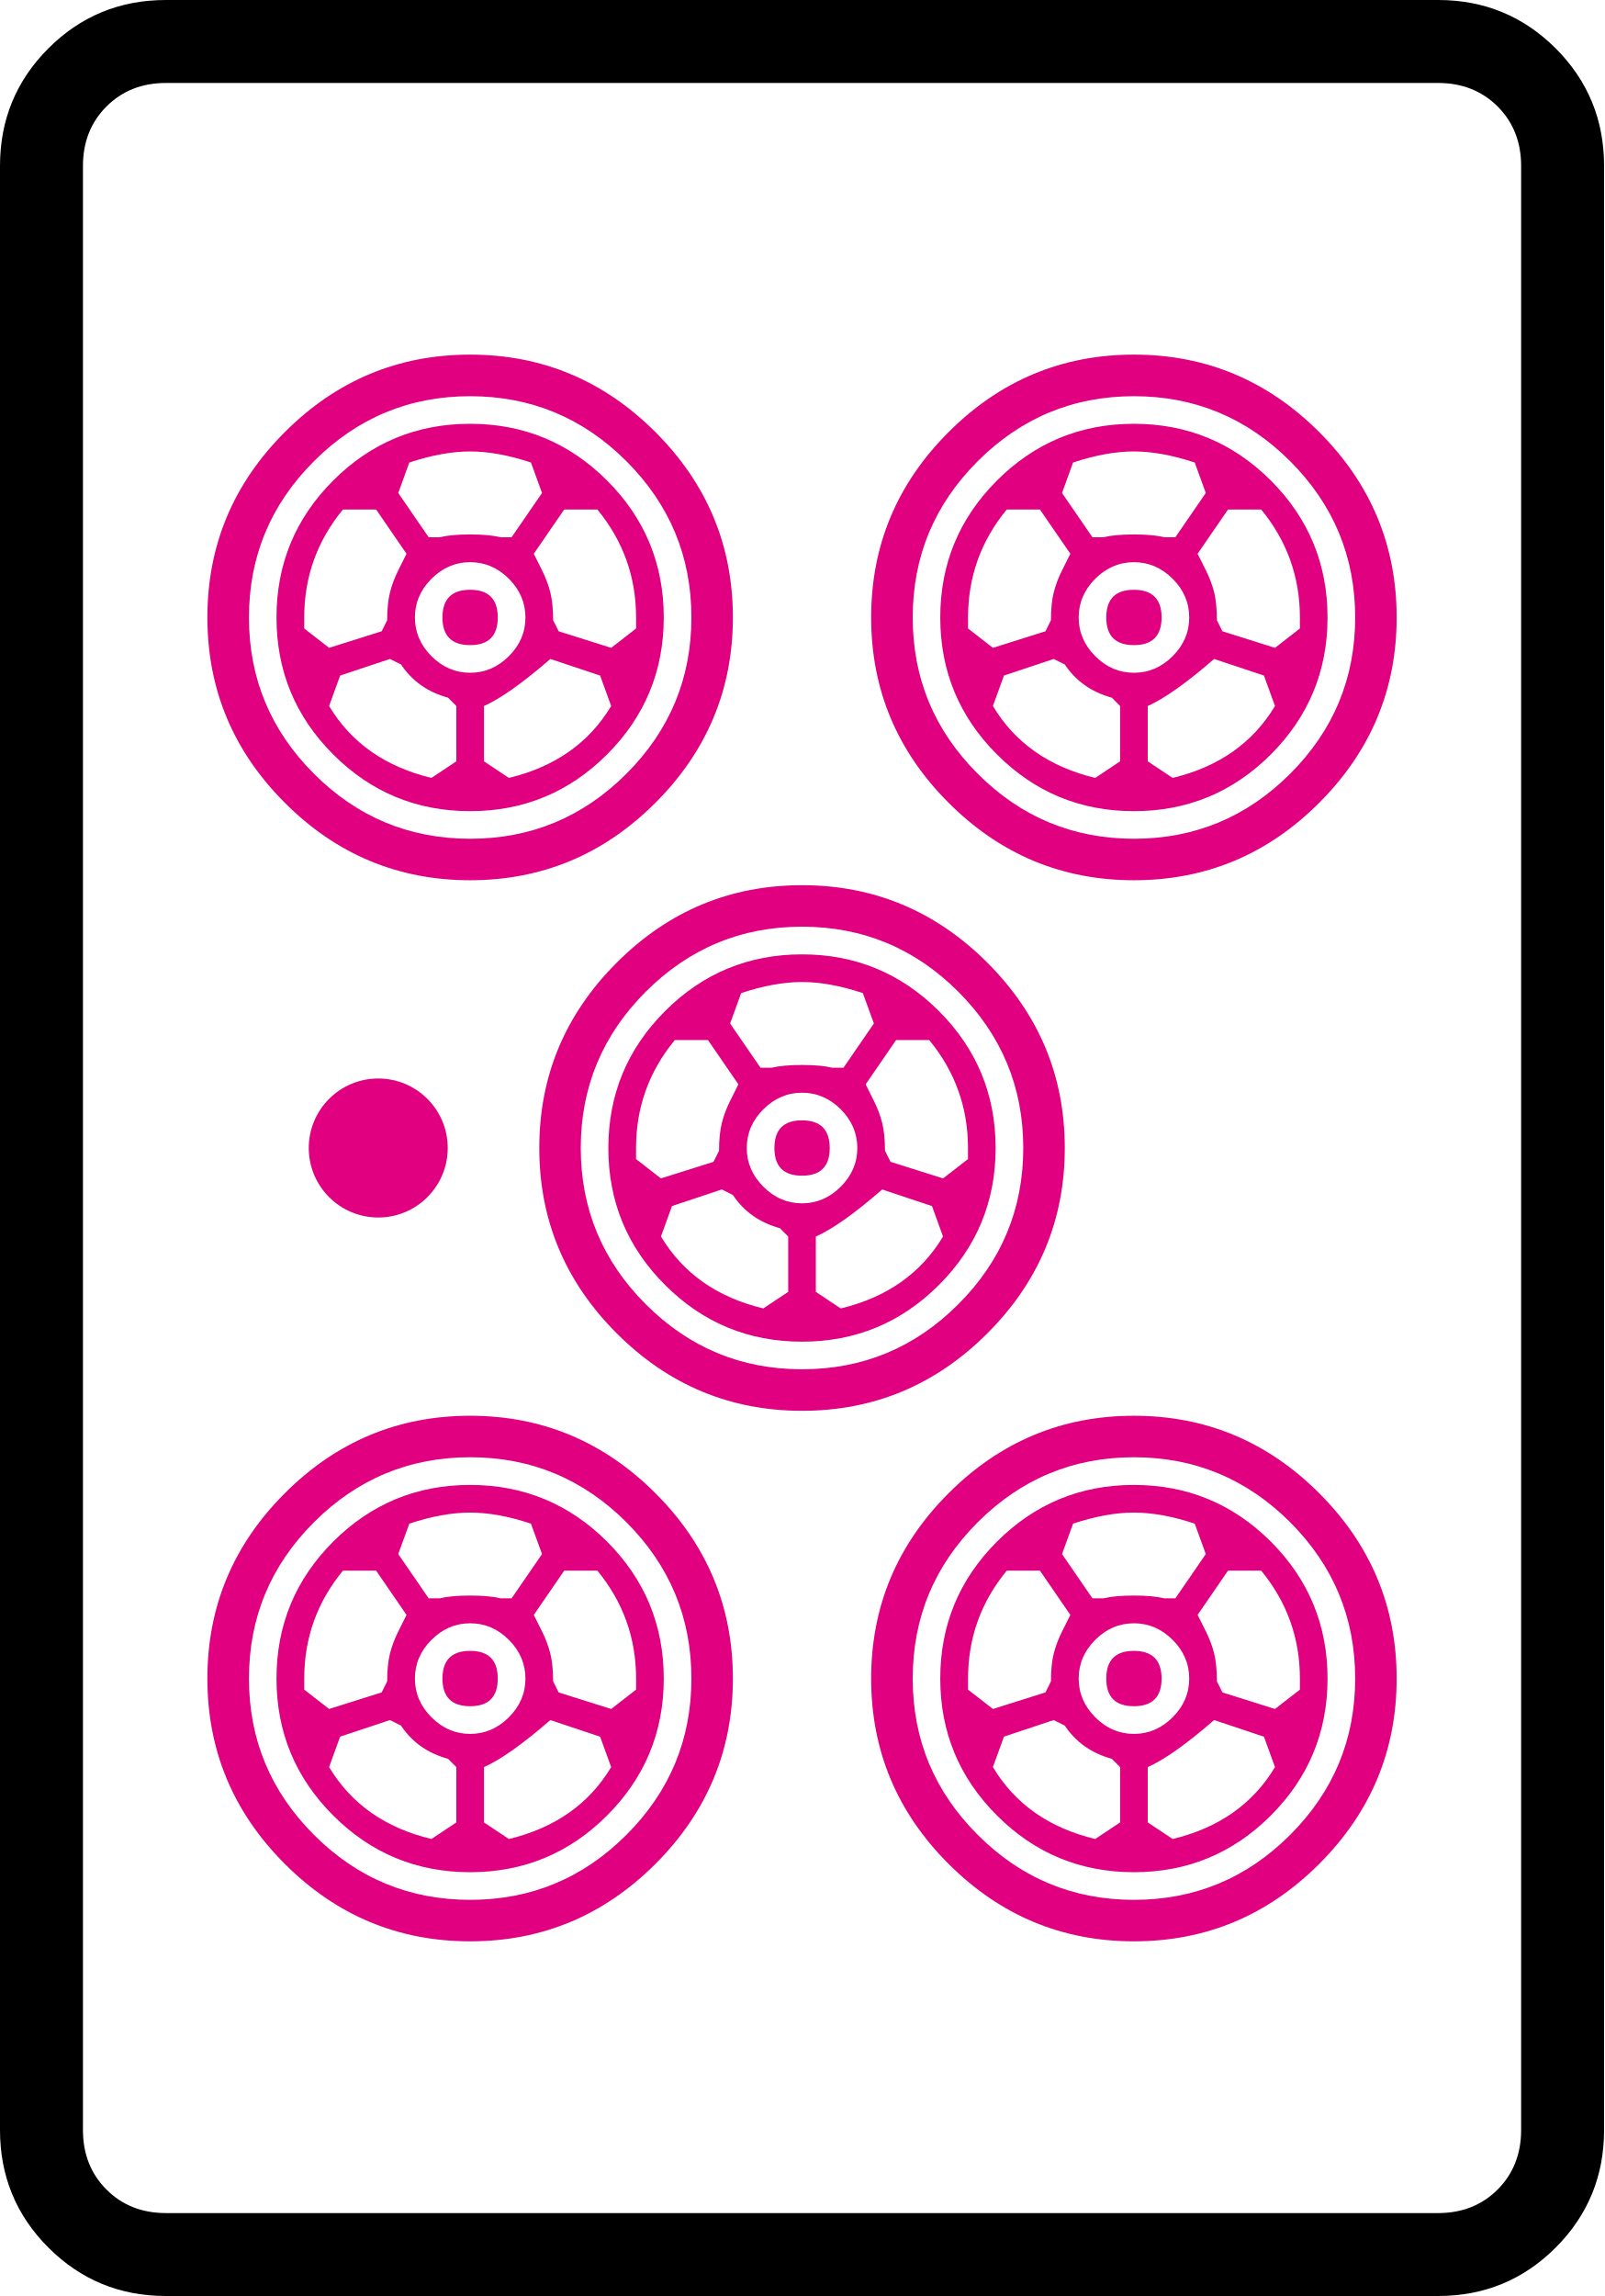
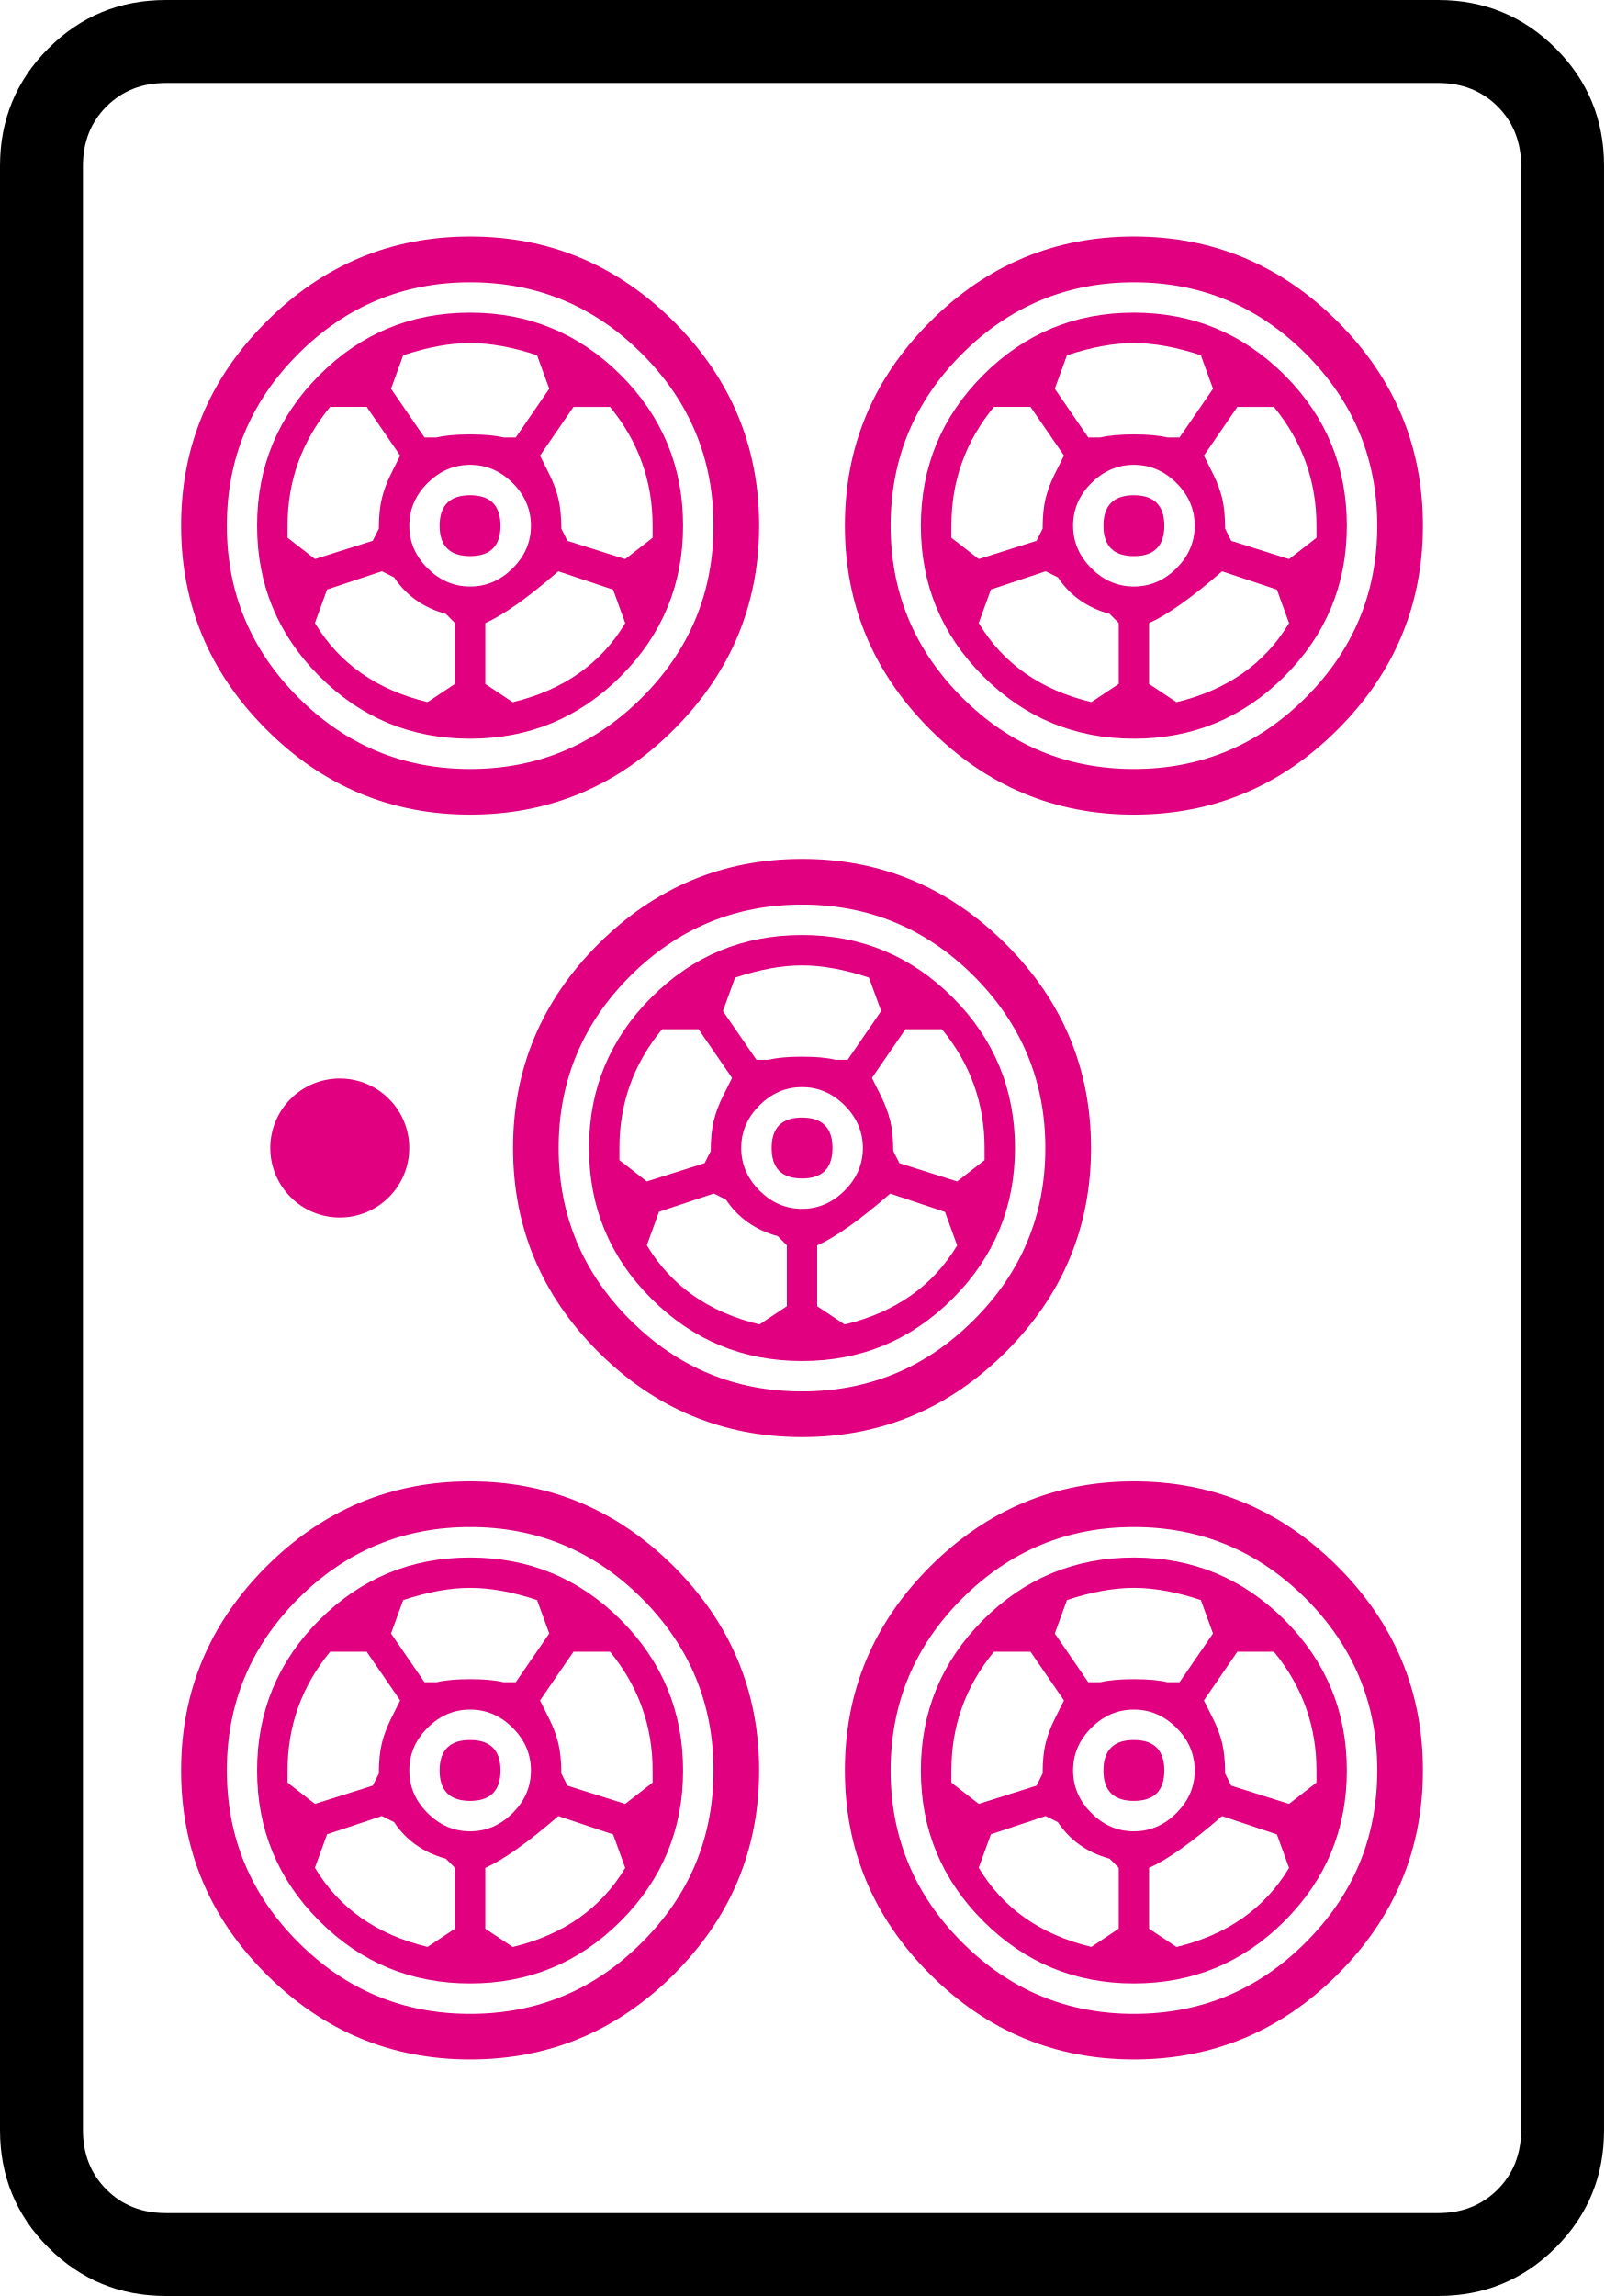
<svg xmlns="http://www.w3.org/2000/svg" version="1.1" id="图层_1" x="0px" y="0px" width="139.764" height="200" viewBox="0 0 139.764 200" enable-background="new 0 0 714 341" xml:space="preserve">
  <defs id="defs619" />
  <g transform="matrix(4.033234,0,0,4.033234,-683.6291,-611.5028)" id="g1683">
-     <path style="fill:#e00080;fill-opacity:1;font-variation-settings:normal;opacity:1;vector-effect:none;stroke-width:1;stroke-linecap:butt;stroke-linejoin:miter;stroke-miterlimit:4;stroke-dasharray:none;stroke-dashoffset:0;stroke-opacity:1;-inkscape-stroke:none;stop-color:#000000;stop-opacity:1" id="path148" d="m 183.658,160.948 c 1.115,1.115 1.673,2.449 1.673,4.003 0,1.553 -0.558,2.888 -1.673,4.003 -1.116,1.116 -2.45,1.673 -4.003,1.673 -1.554,0 -2.889,-0.557 -4.003,-1.673 -1.116,-1.115 -1.673,-2.45 -1.673,-4.003 0,-1.554 0.557,-2.888 1.673,-4.003 1.114,-1.115 2.449,-1.673 4.003,-1.673 1.553,0 2.887,0.559 4.003,1.673 z m -0.627,7.379 c 0.936,-0.936 1.404,-2.061 1.404,-3.375 0,-1.315 -0.468,-2.439 -1.404,-3.375 -0.936,-0.936 -2.061,-1.404 -3.375,-1.404 -1.314,0 -2.44,0.469 -3.375,1.404 -0.937,0.936 -1.404,2.061 -1.404,3.375 0,1.314 0.468,2.44 1.404,3.375 0.935,0.937 2.061,1.404 3.375,1.404 1.314,0 2.439,-0.468 3.375,-1.404 z m -0.418,-6.333 c 0.816,0.816 1.225,1.803 1.225,2.958 0,1.155 -0.409,2.142 -1.225,2.958 -0.817,0.816 -1.803,1.225 -2.958,1.225 -1.156,0 -2.142,-0.408 -2.958,-1.225 -0.817,-0.816 -1.225,-1.802 -1.225,-2.958 0,-1.155 0.408,-2.141 1.225,-2.958 0.816,-0.816 1.802,-1.225 2.958,-1.225 1.155,0 2.141,0.409 2.958,1.225 z m -4.75,3.017 c 0,-0.239 0.02,-0.438 0.06,-0.598 0.039,-0.158 0.099,-0.318 0.179,-0.478 0.08,-0.159 0.14,-0.278 0.179,-0.359 l -0.657,-0.956 h -0.717 c -0.558,0.678 -0.836,1.455 -0.836,2.331 v 0.239 l 0.538,0.418 1.135,-0.358 z m 0.956,3.406 0.538,-0.358 v -1.195 l -0.179,-0.18 c -0.439,-0.12 -0.777,-0.358 -1.016,-0.717 l -0.239,-0.119 -1.076,0.358 -0.239,0.658 c 0.478,0.796 1.215,1.313 2.211,1.553 z m -0.478,-6.812 -0.239,0.658 0.657,0.956 h 0.239 c 0.159,-0.039 0.378,-0.06 0.657,-0.06 0.278,0 0.498,0.021 0.657,0.06 h 0.239 l 0.657,-0.956 -0.239,-0.658 c -0.478,-0.158 -0.917,-0.239 -1.314,-0.239 -0.398,0 -0.836,0.081 -1.314,0.239 z m 2.151,4.183 c 0.239,-0.239 0.358,-0.517 0.358,-0.836 0,-0.318 -0.12,-0.598 -0.358,-0.836 -0.239,-0.239 -0.518,-0.358 -0.836,-0.358 -0.319,0 -0.598,0.12 -0.836,0.358 -0.239,0.239 -0.358,0.518 -0.358,0.836 0,0.319 0.119,0.597 0.358,0.836 0.239,0.239 0.517,0.358 0.836,0.358 0.318,0 0.596,-0.119 0.836,-0.358 z m -0.837,-1.434 c 0.398,0 0.597,0.2 0.597,0.598 0,0.398 -0.199,0.597 -0.597,0.597 -0.398,0 -0.598,-0.199 -0.598,-0.597 0.001,-0.399 0.2,-0.598 0.598,-0.598 z m 1.733,1.494 c -0.597,0.518 -1.075,0.856 -1.434,1.016 v 1.195 l 0.538,0.358 c 0.995,-0.239 1.732,-0.756 2.21,-1.553 l -0.239,-0.658 z m 0.06,-0.837 0.119,0.239 1.135,0.358 0.538,-0.418 v -0.239 c 0,-0.875 -0.279,-1.652 -0.836,-2.331 h -0.717 l -0.657,0.956 c 0.04,0.081 0.099,0.2 0.179,0.359 0.08,0.159 0.139,0.319 0.179,0.478 0.039,0.16 0.06,0.359 0.06,0.598 z m 16.549,-4.063 c 1.115,1.115 1.673,2.449 1.673,4.003 0,1.553 -0.558,2.888 -1.673,4.003 -1.115,1.116 -2.449,1.673 -4.003,1.673 -1.553,0 -2.888,-0.557 -4.003,-1.673 -1.116,-1.115 -1.673,-2.45 -1.673,-4.003 0,-1.554 0.557,-2.888 1.673,-4.003 1.115,-1.115 2.45,-1.673 4.003,-1.673 1.554,0 2.888,0.559 4.003,1.673 z m -0.627,7.379 c 0.936,-0.936 1.404,-2.061 1.404,-3.375 0,-1.315 -0.469,-2.439 -1.404,-3.375 -0.936,-0.936 -2.061,-1.404 -3.375,-1.404 -1.314,0 -2.44,0.469 -3.375,1.404 -0.937,0.936 -1.404,2.061 -1.404,3.375 0,1.314 0.467,2.44 1.404,3.375 0.936,0.937 2.061,1.404 3.375,1.404 1.314,0 2.439,-0.468 3.375,-1.404 z m -0.418,-6.333 c 0.816,0.816 1.225,1.803 1.225,2.958 0,1.155 -0.409,2.142 -1.225,2.958 -0.817,0.816 -1.803,1.225 -2.958,1.225 -1.156,0 -2.142,-0.408 -2.958,-1.225 -0.817,-0.816 -1.225,-1.802 -1.225,-2.958 0,-1.155 0.408,-2.141 1.225,-2.958 0.816,-0.816 1.802,-1.225 2.958,-1.225 1.155,0 2.141,0.409 2.958,1.225 z m -4.75,3.017 c 0,-0.239 0.02,-0.438 0.06,-0.598 0.04,-0.158 0.099,-0.318 0.18,-0.478 0.079,-0.159 0.139,-0.278 0.179,-0.359 l -0.657,-0.956 h -0.717 c -0.558,0.678 -0.836,1.455 -0.836,2.331 v 0.239 l 0.538,0.418 1.135,-0.358 z m 0.956,3.406 0.538,-0.358 v -1.195 l -0.179,-0.18 c -0.438,-0.12 -0.777,-0.358 -1.016,-0.717 l -0.239,-0.119 -1.075,0.358 -0.239,0.658 c 0.477,0.796 1.214,1.313 2.21,1.553 z m -0.478,-6.812 -0.239,0.658 0.657,0.956 h 0.239 c 0.159,-0.039 0.378,-0.06 0.657,-0.06 0.278,0 0.498,0.021 0.657,0.06 h 0.239 l 0.657,-0.956 -0.239,-0.658 c -0.478,-0.158 -0.917,-0.239 -1.314,-0.239 -0.398,0 -0.836,0.081 -1.314,0.239 z m 2.151,4.183 c 0.239,-0.239 0.358,-0.517 0.358,-0.836 0,-0.318 -0.119,-0.598 -0.358,-0.836 -0.239,-0.239 -0.518,-0.358 -0.836,-0.358 -0.319,0 -0.597,0.12 -0.836,0.358 -0.239,0.239 -0.358,0.518 -0.358,0.836 0,0.319 0.12,0.597 0.358,0.836 0.239,0.239 0.517,0.358 0.836,0.358 0.318,0 0.597,-0.119 0.836,-0.358 z m -0.837,-1.434 c 0.397,0 0.598,0.2 0.598,0.598 0,0.398 -0.2,0.597 -0.598,0.597 -0.398,0 -0.597,-0.199 -0.597,-0.597 0,-0.399 0.199,-0.598 0.597,-0.598 z m 1.733,1.494 c -0.597,0.518 -1.075,0.856 -1.434,1.016 v 1.195 l 0.538,0.358 c 0.995,-0.239 1.733,-0.756 2.211,-1.553 l -0.239,-0.658 z m 0.06,-0.837 0.119,0.239 1.136,0.358 0.538,-0.418 v -0.239 c 0,-0.875 -0.279,-1.652 -0.836,-2.331 h -0.717 l -0.657,0.956 c 0.04,0.081 0.099,0.2 0.18,0.359 0.079,0.159 0.139,0.319 0.179,0.478 0.037,0.16 0.058,0.359 0.058,0.598 z" />
    <path id="path142" d="m 204.151,155.2 v 42.419 c 0,0.995 -0.349,1.842 -1.045,2.539 -0.697,0.697 -1.544,1.046 -2.54,1.046 h -27.483 c -0.996,0 -1.842,-0.349 -2.539,-1.046 -0.697,-0.697 -1.045,-1.544 -1.045,-2.539 V 155.2 c 0,-0.995 0.348,-1.842 1.045,-2.539 0.697,-0.697 1.543,-1.045 2.539,-1.045 h 27.483 c 0.996,0 1.842,0.349 2.54,1.045 0.696,0.697 1.045,1.544 1.045,2.539 z m -3.585,-1.792 h -27.483 c -0.518,0 -0.946,0.17 -1.284,0.508 -0.339,0.339 -0.508,0.768 -0.508,1.285 v 42.419 c 0,0.517 0.169,0.946 0.508,1.285 0.338,0.338 0.766,0.508 1.284,0.508 h 27.483 c 0.518,0 0.946,-0.17 1.285,-0.508 0.338,-0.339 0.508,-0.768 0.508,-1.285 V 155.2 c 0,-0.517 -0.17,-0.946 -0.508,-1.285 -0.339,-0.337 -0.768,-0.507 -1.285,-0.507 z" />
-     <path style="fill:#e00080;fill-opacity:1;font-variation-settings:normal;opacity:1;vector-effect:none;stroke-width:1;stroke-linecap:butt;stroke-linejoin:miter;stroke-miterlimit:4;stroke-dasharray:none;stroke-dashoffset:0;stroke-opacity:1;-inkscape-stroke:none;stop-color:#000000;stop-opacity:1" id="path144" d="m 190.828,172.407 c 1.115,1.115 1.673,2.449 1.673,4.003 0,1.553 -0.558,2.888 -1.673,4.003 -1.116,1.115 -2.45,1.673 -4.003,1.673 -1.553,0 -2.888,-0.558 -4.003,-1.673 -1.116,-1.115 -1.673,-2.45 -1.673,-4.003 0,-1.554 0.557,-2.888 1.673,-4.003 1.115,-1.115 2.45,-1.673 4.003,-1.673 1.553,0 2.887,0.558 4.003,1.673 z m -0.628,7.378 c 0.936,-0.935 1.404,-2.061 1.404,-3.375 0,-1.315 -0.469,-2.439 -1.404,-3.376 -0.936,-0.935 -2.061,-1.404 -3.375,-1.404 -1.314,0 -2.44,0.469 -3.376,1.404 -0.936,0.937 -1.404,2.061 -1.404,3.376 0,1.314 0.468,2.44 1.404,3.375 0.936,0.937 2.062,1.404 3.376,1.404 1.314,0 2.439,-0.467 3.375,-1.404 z" />
-     <path style="fill:#e00080;fill-opacity:1;font-variation-settings:normal;opacity:1;vector-effect:none;stroke-width:1;stroke-linecap:butt;stroke-linejoin:miter;stroke-miterlimit:4;stroke-dasharray:none;stroke-dashoffset:0;stroke-opacity:1;-inkscape-stroke:none;stop-color:#000000;stop-opacity:1" id="path146" d="m 189.782,173.453 c 0.816,0.816 1.225,1.803 1.225,2.958 0,1.155 -0.409,2.142 -1.225,2.957 -0.817,0.817 -1.803,1.225 -2.958,1.225 -1.156,0 -2.142,-0.408 -2.958,-1.225 -0.817,-0.815 -1.225,-1.802 -1.225,-2.957 0,-1.155 0.408,-2.141 1.225,-2.958 0.816,-0.816 1.802,-1.225 2.958,-1.225 1.155,0 2.141,0.409 2.958,1.225 z m -4.75,3.017 c 0,-0.239 0.02,-0.438 0.06,-0.598 0.039,-0.158 0.099,-0.318 0.179,-0.478 0.079,-0.159 0.139,-0.278 0.179,-0.359 l -0.657,-0.956 h -0.717 c -0.559,0.678 -0.837,1.455 -0.837,2.331 v 0.239 l 0.538,0.418 1.135,-0.358 z m 0.956,3.405 0.538,-0.358 v -1.195 l -0.179,-0.18 c -0.438,-0.12 -0.776,-0.358 -1.016,-0.717 l -0.239,-0.12 -1.076,0.358 -0.239,0.658 c 0.479,0.798 1.215,1.315 2.211,1.554 z m -0.478,-6.811 -0.239,0.657 0.657,0.956 h 0.239 c 0.159,-0.039 0.378,-0.06 0.657,-0.06 0.278,0 0.498,0.021 0.657,0.06 h 0.239 l 0.657,-0.956 -0.239,-0.657 c -0.478,-0.158 -0.917,-0.239 -1.314,-0.239 -0.398,0 -0.836,0.081 -1.314,0.239 z m 2.151,4.182 c 0.239,-0.239 0.358,-0.517 0.358,-0.836 0,-0.318 -0.12,-0.598 -0.358,-0.836 -0.238,-0.238 -0.518,-0.358 -0.836,-0.358 -0.319,0 -0.597,0.12 -0.836,0.358 -0.239,0.239 -0.358,0.518 -0.358,0.836 0,0.319 0.12,0.597 0.358,0.836 0.239,0.239 0.517,0.359 0.836,0.359 0.318,0 0.597,-0.12 0.836,-0.359 z m -0.836,-1.433 c 0.397,0 0.598,0.2 0.598,0.598 0,0.398 -0.2,0.597 -0.598,0.597 -0.398,0 -0.597,-0.199 -0.597,-0.597 0,-0.399 0.198,-0.598 0.597,-0.598 z m 1.732,1.493 c -0.597,0.518 -1.075,0.857 -1.434,1.016 v 1.195 l 0.538,0.358 c 0.995,-0.239 1.732,-0.756 2.21,-1.553 l -0.239,-0.658 z m 0.06,-0.836 0.12,0.239 1.135,0.358 0.538,-0.418 v -0.239 c 0,-0.876 -0.279,-1.652 -0.837,-2.331 h -0.717 l -0.657,0.956 c 0.039,0.081 0.099,0.2 0.179,0.359 0.08,0.159 0.139,0.319 0.179,0.478 0.04,0.16 0.06,0.359 0.06,0.598 z" />
-     <path style="fill:#e00080;fill-opacity:1;font-variation-settings:normal;opacity:1;vector-effect:none;stroke-width:1;stroke-linecap:butt;stroke-linejoin:miter;stroke-miterlimit:4;stroke-dasharray:none;stroke-dashoffset:0;stroke-opacity:1;-inkscape-stroke:none;stop-color:#000000;stop-opacity:1" id="path1" d="m 183.658,183.866 c 1.115,1.115 1.673,2.449 1.673,4.003 0,1.553 -0.558,2.888 -1.673,4.003 -1.116,1.114 -2.45,1.672 -4.003,1.672 -1.554,0 -2.889,-0.558 -4.003,-1.672 -1.116,-1.115 -1.673,-2.45 -1.673,-4.003 0,-1.554 0.557,-2.888 1.673,-4.003 1.114,-1.115 2.449,-1.673 4.003,-1.673 1.553,0 2.887,0.558 4.003,1.673 z m -0.627,7.378 c 0.936,-0.935 1.404,-2.061 1.404,-3.375 0,-1.315 -0.468,-2.439 -1.404,-3.376 -0.936,-0.935 -2.061,-1.404 -3.375,-1.404 -1.314,0 -2.44,0.469 -3.375,1.404 -0.937,0.937 -1.404,2.061 -1.404,3.376 0,1.314 0.468,2.44 1.404,3.375 0.935,0.937 2.061,1.404 3.375,1.404 1.314,0 2.439,-0.467 3.375,-1.404 z m -0.418,-6.333 c 0.816,0.817 1.225,1.803 1.225,2.958 0,1.155 -0.409,2.141 -1.225,2.957 -0.817,0.817 -1.803,1.225 -2.958,1.225 -1.156,0 -2.142,-0.408 -2.958,-1.225 -0.817,-0.816 -1.225,-1.802 -1.225,-2.957 0,-1.155 0.408,-2.141 1.225,-2.958 0.816,-0.815 1.802,-1.224 2.958,-1.224 1.155,0 2.141,0.409 2.958,1.224 z m -4.75,3.018 c 0,-0.239 0.02,-0.438 0.06,-0.598 0.039,-0.158 0.099,-0.318 0.179,-0.478 0.08,-0.159 0.14,-0.278 0.179,-0.359 l -0.657,-0.956 h -0.717 c -0.558,0.678 -0.836,1.455 -0.836,2.331 v 0.239 l 0.538,0.418 1.135,-0.358 z m 0.956,3.405 0.538,-0.358 v -1.195 l -0.179,-0.179 c -0.439,-0.12 -0.777,-0.358 -1.016,-0.717 l -0.239,-0.12 -1.076,0.358 -0.239,0.657 c 0.478,0.798 1.215,1.315 2.211,1.554 z m -0.478,-6.811 -0.239,0.657 0.657,0.956 h 0.239 c 0.159,-0.039 0.378,-0.06 0.657,-0.06 0.278,0 0.498,0.021 0.657,0.06 h 0.239 l 0.657,-0.956 -0.239,-0.657 c -0.478,-0.159 -0.917,-0.239 -1.314,-0.239 -0.398,0 -0.836,0.08 -1.314,0.239 z m 2.151,4.182 c 0.239,-0.239 0.358,-0.517 0.358,-0.836 0,-0.318 -0.12,-0.598 -0.358,-0.836 -0.239,-0.239 -0.518,-0.358 -0.836,-0.358 -0.319,0 -0.598,0.119 -0.836,0.358 -0.239,0.239 -0.358,0.518 -0.358,0.836 0,0.319 0.119,0.597 0.358,0.836 0.239,0.239 0.517,0.359 0.836,0.359 0.318,0 0.596,-0.12 0.836,-0.359 z m -0.837,-1.434 c 0.398,0 0.597,0.2 0.597,0.598 0,0.398 -0.199,0.597 -0.597,0.597 -0.398,0 -0.598,-0.199 -0.598,-0.597 0,-0.398 0.2,-0.598 0.598,-0.598 z m 1.733,1.494 c -0.597,0.518 -1.075,0.857 -1.434,1.016 v 1.195 l 0.538,0.358 c 0.995,-0.239 1.732,-0.756 2.21,-1.553 l -0.239,-0.657 z m 0.06,-0.836 0.119,0.239 1.135,0.358 0.538,-0.418 v -0.239 c 0,-0.876 -0.279,-1.652 -0.836,-2.331 h -0.717 l -0.657,0.956 c 0.04,0.081 0.099,0.2 0.179,0.359 0.08,0.159 0.139,0.319 0.179,0.478 0.039,0.16 0.06,0.358 0.06,0.598 z m 16.549,-4.063 c 1.115,1.115 1.673,2.449 1.673,4.003 0,1.553 -0.558,2.888 -1.673,4.003 -1.115,1.114 -2.449,1.672 -4.003,1.672 -1.553,0 -2.888,-0.558 -4.003,-1.672 -1.116,-1.115 -1.673,-2.45 -1.673,-4.003 0,-1.554 0.557,-2.888 1.673,-4.003 1.115,-1.115 2.45,-1.673 4.003,-1.673 1.554,0 2.888,0.558 4.003,1.673 z m -0.627,7.378 c 0.936,-0.935 1.404,-2.061 1.404,-3.375 0,-1.315 -0.469,-2.439 -1.404,-3.376 -0.936,-0.935 -2.061,-1.404 -3.375,-1.404 -1.314,0 -2.44,0.469 -3.375,1.404 -0.937,0.937 -1.404,2.061 -1.404,3.376 0,1.314 0.467,2.44 1.404,3.375 0.936,0.937 2.061,1.404 3.375,1.404 1.314,0 2.439,-0.467 3.375,-1.404 z m -0.418,-6.333 c 0.816,0.817 1.225,1.803 1.225,2.958 0,1.155 -0.409,2.141 -1.225,2.957 -0.817,0.817 -1.803,1.225 -2.958,1.225 -1.156,0 -2.142,-0.408 -2.958,-1.225 -0.817,-0.816 -1.225,-1.802 -1.225,-2.957 0,-1.155 0.408,-2.141 1.225,-2.958 0.816,-0.815 1.802,-1.224 2.958,-1.224 1.155,0 2.141,0.409 2.958,1.224 z m -4.75,3.018 c 0,-0.239 0.02,-0.438 0.06,-0.598 0.04,-0.158 0.099,-0.318 0.18,-0.478 0.079,-0.159 0.139,-0.278 0.179,-0.359 l -0.657,-0.956 h -0.717 c -0.558,0.678 -0.836,1.455 -0.836,2.331 v 0.239 l 0.538,0.418 1.135,-0.358 z m 0.956,3.405 0.538,-0.358 v -1.195 l -0.179,-0.179 c -0.438,-0.12 -0.777,-0.358 -1.016,-0.717 l -0.239,-0.12 -1.075,0.358 -0.239,0.657 c 0.477,0.798 1.214,1.315 2.21,1.554 z m -0.478,-6.811 -0.239,0.657 0.657,0.956 h 0.239 c 0.159,-0.039 0.378,-0.06 0.657,-0.06 0.278,0 0.498,0.021 0.657,0.06 h 0.239 l 0.657,-0.956 -0.239,-0.657 c -0.478,-0.159 -0.917,-0.239 -1.314,-0.239 -0.398,0 -0.836,0.08 -1.314,0.239 z m 2.151,4.182 c 0.239,-0.239 0.358,-0.517 0.358,-0.836 0,-0.318 -0.119,-0.598 -0.358,-0.836 -0.239,-0.239 -0.518,-0.358 -0.836,-0.358 -0.319,0 -0.597,0.119 -0.836,0.358 -0.239,0.239 -0.358,0.518 -0.358,0.836 0,0.319 0.12,0.597 0.358,0.836 0.239,0.239 0.517,0.359 0.836,0.359 0.318,0 0.597,-0.12 0.836,-0.359 z m -0.837,-1.434 c 0.397,0 0.598,0.2 0.598,0.598 0,0.398 -0.2,0.597 -0.598,0.597 -0.398,0 -0.597,-0.199 -0.597,-0.597 0,-0.398 0.199,-0.598 0.597,-0.598 z m 1.733,1.494 c -0.597,0.518 -1.075,0.857 -1.434,1.016 v 1.195 l 0.538,0.358 c 0.995,-0.239 1.733,-0.756 2.211,-1.553 l -0.239,-0.657 z m 0.06,-0.836 0.119,0.239 1.136,0.358 0.538,-0.418 v -0.239 c 0,-0.876 -0.279,-1.652 -0.836,-2.331 h -0.717 l -0.657,0.956 c 0.04,0.081 0.099,0.2 0.18,0.359 0.079,0.159 0.139,0.319 0.179,0.478 0.037,0.16 0.058,0.358 0.058,0.598 z" />
-     <circle style="fill:#e00080;fill-opacity:1;stroke-width:1;stroke-linecap:butt;stroke-linejoin:miter;font-variation-settings:normal;opacity:1;vector-effect:none;stroke-miterlimit:4;stroke-dasharray:none;stroke-dashoffset:0;stroke-opacity:1;-inkscape-stroke:none;stop-color:#000000;stop-opacity:1" id="path3" cx="177.67" cy="176.41" r="1.501" />
+     <path style="fill:#e00080;stroke-width:1;font-variation-settings:normal;opacity:1;vector-effect:none;fill-opacity:1;stroke-linecap:butt;stroke-linejoin:miter;stroke-miterlimit:4;stroke-dasharray:none;stroke-dashoffset:0;stroke-opacity:1;-inkscape-stroke:none;stop-color:#000000;stop-opacity:1" id="path144" d="m 191.228,172.007 c 1.226,1.226 1.84,2.694 1.84,4.403 0,1.708 -0.614,3.177 -1.84,4.403 -1.228,1.226 -2.695,1.84 -4.403,1.84 -1.708,0 -3.177,-0.614 -4.403,-1.84 -1.228,-1.226 -1.84,-2.695 -1.84,-4.403 0,-1.709 0.613,-3.177 1.84,-4.403 1.226,-1.226 2.695,-1.84 4.403,-1.84 1.708,0 3.176,0.614 4.403,1.84 z m -0.691,8.116 c 1.03,-1.028 1.544,-2.267 1.544,-3.712 0,-1.446 -0.516,-2.683 -1.544,-3.714 -1.03,-1.028 -2.267,-1.544 -3.712,-1.544 -1.445,0 -2.684,0.516 -3.714,1.544 -1.03,1.031 -1.544,2.267 -1.544,3.714 0,1.445 0.515,2.684 1.544,3.712 1.03,1.031 2.268,1.544 3.714,1.544 1.445,0 2.683,-0.514 3.712,-1.544 z" />
+     <path style="fill:#e00080;stroke-width:1;font-variation-settings:normal;opacity:1;vector-effect:none;fill-opacity:1;stroke-linecap:butt;stroke-linejoin:miter;stroke-miterlimit:4;stroke-dasharray:none;stroke-dashoffset:0;stroke-opacity:1;-inkscape-stroke:none;stop-color:#000000;stop-opacity:1" id="path146" d="m 190.078,173.157 c 0.898,0.898 1.347,1.983 1.347,3.254 0,1.27 -0.45,2.356 -1.347,3.253 -0.899,0.899 -1.983,1.347 -3.254,1.347 -1.272,0 -2.356,-0.449 -3.254,-1.347 -0.899,-0.896 -1.347,-1.982 -1.347,-3.253 0,-1.27 0.449,-2.355 1.347,-3.254 0.898,-0.898 1.982,-1.347 3.254,-1.347 1.27,0 2.355,0.45 3.254,1.347 z m -5.225,3.319 c 0,-0.263 0.022,-0.482 0.066,-0.658 0.043,-0.174 0.109,-0.35 0.197,-0.526 0.087,-0.175 0.153,-0.306 0.197,-0.395 l -0.723,-1.052 h -0.789 c -0.615,0.746 -0.921,1.601 -0.921,2.564 v 0.263 l 0.592,0.46 1.248,-0.394 z m 1.052,3.745 0.592,-0.394 v -1.315 l -0.197,-0.198 c -0.482,-0.132 -0.854,-0.394 -1.118,-0.789 l -0.263,-0.132 -1.184,0.394 -0.263,0.724 c 0.527,0.878 1.337,1.446 2.432,1.709 z m -0.526,-7.492 -0.263,0.723 0.723,1.052 h 0.263 c 0.175,-0.043 0.416,-0.066 0.723,-0.066 0.306,0 0.548,0.023 0.723,0.066 h 0.263 l 0.723,-1.052 -0.263,-0.723 c -0.526,-0.174 -1.009,-0.263 -1.445,-0.263 -0.438,0 -0.92,0.089 -1.445,0.263 z m 2.366,4.6 c 0.263,-0.263 0.394,-0.569 0.394,-0.92 0,-0.35 -0.132,-0.658 -0.394,-0.92 -0.262,-0.262 -0.57,-0.394 -0.92,-0.394 -0.351,0 -0.657,0.132 -0.92,0.394 -0.263,0.263 -0.394,0.57 -0.394,0.92 0,0.351 0.132,0.657 0.394,0.92 0.263,0.263 0.569,0.395 0.92,0.395 0.35,0 0.657,-0.132 0.92,-0.395 z m -0.92,-1.576 c 0.437,0 0.658,0.22 0.658,0.658 0,0.438 -0.22,0.657 -0.658,0.657 -0.438,0 -0.657,-0.219 -0.657,-0.657 0,-0.439 0.218,-0.658 0.657,-0.658 z m 1.905,1.642 c -0.657,0.57 -1.183,0.943 -1.577,1.118 v 1.315 l 0.592,0.394 c 1.095,-0.263 1.905,-0.832 2.431,-1.708 l -0.263,-0.724 z m 0.066,-0.92 0.132,0.263 1.248,0.394 0.592,-0.46 v -0.263 c 0,-0.964 -0.307,-1.817 -0.921,-2.564 h -0.789 l -0.723,1.052 c 0.043,0.089 0.109,0.22 0.197,0.395 0.088,0.175 0.153,0.351 0.197,0.526 0.044,0.176 0.066,0.395 0.066,0.658 z" />
+     <path style="fill:#e00080;stroke-width:1;font-variation-settings:normal;opacity:1;vector-effect:none;fill-opacity:1;stroke-linecap:butt;stroke-linejoin:miter;stroke-miterlimit:4;stroke-dasharray:none;stroke-dashoffset:0;stroke-opacity:1;-inkscape-stroke:none;stop-color:#000000;stop-opacity:1" id="path148" d="m 198.397,158.564 c 1.226,1.226 1.84,2.694 1.84,4.403 0,1.708 -0.614,3.177 -1.84,4.403 -1.226,1.228 -2.694,1.84 -4.403,1.84 -1.708,0 -3.177,-0.613 -4.403,-1.84 -1.228,-1.226 -1.84,-2.695 -1.84,-4.403 0,-1.709 0.613,-3.177 1.84,-4.403 1.226,-1.226 2.695,-1.84 4.403,-1.84 1.709,0 3.177,0.615 4.403,1.84 z m -0.69,8.117 c 1.03,-1.03 1.544,-2.267 1.544,-3.712 0,-1.446 -0.516,-2.683 -1.544,-3.712 -1.03,-1.03 -2.267,-1.544 -3.712,-1.544 -1.445,0 -2.684,0.516 -3.712,1.544 -1.031,1.03 -1.544,2.267 -1.544,3.712 0,1.445 0.514,2.684 1.544,3.712 1.03,1.031 2.267,1.544 3.712,1.544 1.445,0 2.683,-0.515 3.712,-1.544 z m -0.46,-6.966 c 0.898,0.898 1.347,1.983 1.347,3.254 0,1.27 -0.45,2.356 -1.347,3.254 -0.899,0.898 -1.983,1.347 -3.254,1.347 -1.272,0 -2.356,-0.449 -3.254,-1.347 -0.899,-0.898 -1.347,-1.982 -1.347,-3.254 0,-1.27 0.449,-2.355 1.347,-3.254 0.898,-0.898 1.982,-1.347 3.254,-1.347 1.27,0 2.355,0.45 3.254,1.347 z m -5.225,3.319 c 0,-0.263 0.022,-0.482 0.066,-0.658 0.044,-0.174 0.109,-0.35 0.198,-0.526 0.087,-0.175 0.153,-0.306 0.197,-0.395 l -0.723,-1.052 h -0.789 c -0.614,0.746 -0.92,1.601 -0.92,2.564 v 0.263 l 0.592,0.46 1.248,-0.394 z m 1.052,3.747 0.592,-0.394 v -1.315 l -0.197,-0.198 c -0.482,-0.132 -0.855,-0.394 -1.118,-0.789 l -0.263,-0.131 -1.183,0.394 -0.263,0.724 c 0.525,0.876 1.335,1.444 2.431,1.708 z m -0.526,-7.493 -0.263,0.724 0.723,1.052 h 0.263 c 0.175,-0.043 0.416,-0.066 0.723,-0.066 0.306,0 0.548,0.023 0.723,0.066 h 0.263 l 0.723,-1.052 -0.263,-0.724 c -0.526,-0.174 -1.009,-0.263 -1.445,-0.263 -0.438,0 -0.92,0.089 -1.445,0.263 z m 2.366,4.601 c 0.263,-0.263 0.394,-0.569 0.394,-0.92 0,-0.35 -0.131,-0.658 -0.394,-0.92 -0.263,-0.263 -0.57,-0.394 -0.92,-0.394 -0.351,0 -0.657,0.132 -0.92,0.394 -0.263,0.263 -0.394,0.57 -0.394,0.92 0,0.351 0.132,0.657 0.394,0.92 0.263,0.263 0.569,0.394 0.92,0.394 0.35,0 0.657,-0.131 0.92,-0.394 z m -0.921,-1.577 c 0.437,0 0.658,0.22 0.658,0.658 0,0.438 -0.22,0.657 -0.658,0.657 -0.438,0 -0.657,-0.219 -0.657,-0.657 0,-0.439 0.219,-0.658 0.657,-0.658 z m 1.906,1.643 c -0.657,0.57 -1.183,0.942 -1.577,1.118 v 1.315 l 0.592,0.394 c 1.095,-0.263 1.906,-0.832 2.432,-1.708 l -0.263,-0.724 z m 0.066,-0.921 0.131,0.263 1.25,0.394 0.592,-0.46 v -0.263 c 0,-0.963 -0.307,-1.817 -0.92,-2.564 h -0.789 l -0.723,1.052 c 0.044,0.089 0.109,0.22 0.198,0.395 0.087,0.175 0.153,0.351 0.197,0.526 0.041,0.176 0.064,0.395 0.064,0.658 z" />
+     <path style="fill:#e00080;stroke-width:1;font-variation-settings:normal;opacity:1;vector-effect:none;fill-opacity:1;stroke-linecap:butt;stroke-linejoin:miter;stroke-miterlimit:4;stroke-dasharray:none;stroke-dashoffset:0;stroke-opacity:1;-inkscape-stroke:none;stop-color:#000000;stop-opacity:1" id="path1" d="m 184.058,158.564 c 1.226,1.226 1.84,2.694 1.84,4.403 0,1.708 -0.614,3.177 -1.84,4.403 -1.228,1.228 -2.695,1.84 -4.403,1.84 -1.709,0 -3.178,-0.613 -4.403,-1.84 -1.228,-1.226 -1.84,-2.695 -1.84,-4.403 0,-1.709 0.613,-3.177 1.84,-4.403 1.225,-1.226 2.694,-1.84 4.403,-1.84 1.708,0 3.176,0.615 4.403,1.84 z m -0.69,8.117 c 1.03,-1.03 1.544,-2.267 1.544,-3.712 0,-1.446 -0.515,-2.683 -1.544,-3.712 -1.03,-1.03 -2.267,-1.544 -3.712,-1.544 -1.445,0 -2.684,0.516 -3.712,1.544 -1.031,1.03 -1.544,2.267 -1.544,3.712 0,1.445 0.515,2.684 1.544,3.712 1.028,1.031 2.267,1.544 3.712,1.544 1.445,0 2.683,-0.515 3.712,-1.544 z m -0.46,-6.966 c 0.898,0.898 1.347,1.983 1.347,3.254 0,1.27 -0.45,2.356 -1.347,3.254 -0.899,0.898 -1.983,1.347 -3.254,1.347 -1.272,0 -2.356,-0.449 -3.254,-1.347 -0.899,-0.898 -1.347,-1.982 -1.347,-3.254 0,-1.27 0.449,-2.355 1.347,-3.254 0.898,-0.898 1.982,-1.347 3.254,-1.347 1.27,0 2.355,0.45 3.254,1.347 z m -5.225,3.319 c 0,-0.263 0.022,-0.482 0.066,-0.658 0.043,-0.174 0.109,-0.35 0.197,-0.526 0.088,-0.175 0.154,-0.306 0.197,-0.395 l -0.723,-1.052 h -0.789 c -0.614,0.746 -0.92,1.601 -0.92,2.564 v 0.263 l 0.592,0.46 1.248,-0.394 z m 1.052,3.747 0.592,-0.394 v -1.315 l -0.197,-0.198 c -0.483,-0.132 -0.855,-0.394 -1.118,-0.789 l -0.263,-0.131 -1.184,0.394 -0.263,0.724 c 0.526,0.876 1.337,1.444 2.432,1.708 z m -0.526,-7.493 -0.263,0.724 0.723,1.052 h 0.263 c 0.175,-0.043 0.416,-0.066 0.723,-0.066 0.306,0 0.548,0.023 0.723,0.066 h 0.263 l 0.723,-1.052 -0.263,-0.724 c -0.526,-0.174 -1.009,-0.263 -1.445,-0.263 -0.438,0 -0.92,0.089 -1.445,0.263 z m 2.366,4.601 c 0.263,-0.263 0.394,-0.569 0.394,-0.92 0,-0.35 -0.132,-0.658 -0.394,-0.92 -0.263,-0.263 -0.57,-0.394 -0.92,-0.394 -0.351,0 -0.658,0.132 -0.92,0.394 -0.263,0.263 -0.394,0.57 -0.394,0.92 0,0.351 0.131,0.657 0.394,0.92 0.263,0.263 0.569,0.394 0.92,0.394 0.35,0 0.656,-0.131 0.92,-0.394 z m -0.921,-1.577 c 0.438,0 0.657,0.22 0.657,0.658 0,0.438 -0.219,0.657 -0.657,0.657 -0.438,0 -0.658,-0.219 -0.658,-0.657 0.001,-0.439 0.22,-0.658 0.658,-0.658 z m 1.906,1.643 c -0.657,0.57 -1.183,0.942 -1.577,1.118 v 1.315 l 0.592,0.394 c 1.095,-0.263 1.905,-0.832 2.431,-1.708 l -0.263,-0.724 z m 0.066,-0.921 0.131,0.263 1.248,0.394 0.592,-0.46 v -0.263 c 0,-0.963 -0.307,-1.817 -0.92,-2.564 h -0.789 l -0.723,1.052 c 0.044,0.089 0.109,0.22 0.197,0.395 0.088,0.175 0.153,0.351 0.197,0.526 0.043,0.176 0.066,0.395 0.066,0.658 z" />
+     <path style="fill:#e00080;stroke-width:1;font-variation-settings:normal;opacity:1;vector-effect:none;fill-opacity:1;stroke-linecap:butt;stroke-linejoin:miter;stroke-miterlimit:4;stroke-dasharray:none;stroke-dashoffset:0;stroke-opacity:1;-inkscape-stroke:none;stop-color:#000000;stop-opacity:1" id="path2" d="m 184.058,185.45 c 1.226,1.226 1.84,2.694 1.84,4.403 0,1.708 -0.614,3.177 -1.84,4.403 -1.228,1.225 -2.695,1.839 -4.403,1.839 -1.709,0 -3.178,-0.614 -4.403,-1.839 -1.228,-1.226 -1.84,-2.695 -1.84,-4.403 0,-1.709 0.613,-3.177 1.84,-4.403 1.225,-1.226 2.694,-1.84 4.403,-1.84 1.708,0 3.176,0.614 4.403,1.84 z m -0.69,8.116 c 1.03,-1.028 1.544,-2.267 1.544,-3.712 0,-1.446 -0.515,-2.683 -1.544,-3.714 -1.03,-1.028 -2.267,-1.544 -3.712,-1.544 -1.445,0 -2.684,0.516 -3.712,1.544 -1.031,1.031 -1.544,2.267 -1.544,3.714 0,1.445 0.515,2.684 1.544,3.712 1.028,1.031 2.267,1.544 3.712,1.544 1.445,0 2.683,-0.514 3.712,-1.544 z m -0.46,-6.966 c 0.898,0.899 1.347,1.983 1.347,3.254 0,1.27 -0.45,2.355 -1.347,3.253 -0.899,0.899 -1.983,1.347 -3.254,1.347 -1.272,0 -2.356,-0.449 -3.254,-1.347 -0.899,-0.898 -1.347,-1.982 -1.347,-3.253 0,-1.27 0.449,-2.355 1.347,-3.254 0.898,-0.896 1.982,-1.346 3.254,-1.346 1.27,0 2.355,0.45 3.254,1.346 z m -5.225,3.32 c 0,-0.263 0.022,-0.482 0.066,-0.658 0.043,-0.174 0.109,-0.35 0.197,-0.526 0.088,-0.175 0.154,-0.306 0.197,-0.395 l -0.723,-1.052 h -0.789 c -0.614,0.746 -0.92,1.601 -0.92,2.564 v 0.263 l 0.592,0.46 1.248,-0.394 z m 1.052,3.745 0.592,-0.394 v -1.315 l -0.197,-0.197 c -0.483,-0.132 -0.855,-0.394 -1.118,-0.789 l -0.263,-0.132 -1.184,0.394 -0.263,0.723 c 0.526,0.878 1.337,1.446 2.432,1.709 z m -0.526,-7.492 -0.263,0.723 0.723,1.052 h 0.263 c 0.175,-0.043 0.416,-0.066 0.723,-0.066 0.306,0 0.548,0.023 0.723,0.066 h 0.263 l 0.723,-1.052 -0.263,-0.723 c -0.526,-0.175 -1.009,-0.263 -1.445,-0.263 -0.438,0 -0.92,0.088 -1.445,0.263 z m 2.366,4.6 c 0.263,-0.263 0.394,-0.569 0.394,-0.92 0,-0.35 -0.132,-0.658 -0.394,-0.92 -0.263,-0.263 -0.57,-0.394 -0.92,-0.394 -0.351,0 -0.658,0.131 -0.92,0.394 -0.263,0.263 -0.394,0.57 -0.394,0.92 0,0.351 0.131,0.657 0.394,0.92 0.263,0.263 0.569,0.395 0.92,0.395 0.35,0 0.656,-0.132 0.92,-0.395 z m -0.921,-1.577 c 0.438,0 0.657,0.22 0.657,0.658 0,0.438 -0.219,0.657 -0.657,0.657 -0.438,0 -0.658,-0.219 -0.658,-0.657 0,-0.438 0.22,-0.658 0.658,-0.658 z m 1.906,1.643 c -0.657,0.57 -1.183,0.943 -1.577,1.118 v 1.315 l 0.592,0.394 c 1.095,-0.263 1.905,-0.832 2.431,-1.708 l -0.263,-0.723 z m 0.066,-0.92 0.131,0.263 1.248,0.394 0.592,-0.46 v -0.263 c 0,-0.964 -0.307,-1.817 -0.92,-2.564 h -0.789 l -0.723,1.052 c 0.044,0.089 0.109,0.22 0.197,0.395 0.088,0.175 0.153,0.351 0.197,0.526 0.043,0.176 0.066,0.394 0.066,0.658 z" />
+     <path style="fill:#e00080;stroke-width:1;font-variation-settings:normal;opacity:1;vector-effect:none;fill-opacity:1;stroke-linecap:butt;stroke-linejoin:miter;stroke-miterlimit:4;stroke-dasharray:none;stroke-dashoffset:0;stroke-opacity:1;-inkscape-stroke:none;stop-color:#000000;stop-opacity:1" id="path3" d="m 198.397,185.45 c 1.226,1.226 1.84,2.694 1.84,4.403 0,1.708 -0.614,3.177 -1.84,4.403 -1.226,1.225 -2.694,1.839 -4.403,1.839 -1.708,0 -3.177,-0.614 -4.403,-1.839 -1.228,-1.226 -1.84,-2.695 -1.84,-4.403 0,-1.709 0.613,-3.177 1.84,-4.403 1.226,-1.226 2.695,-1.84 4.403,-1.84 1.709,0 3.177,0.614 4.403,1.84 z m -0.69,8.116 c 1.03,-1.028 1.544,-2.267 1.544,-3.712 0,-1.446 -0.516,-2.683 -1.544,-3.714 -1.03,-1.028 -2.267,-1.544 -3.712,-1.544 -1.445,0 -2.684,0.516 -3.712,1.544 -1.031,1.031 -1.544,2.267 -1.544,3.714 0,1.445 0.514,2.684 1.544,3.712 1.03,1.031 2.267,1.544 3.712,1.544 1.445,0 2.683,-0.514 3.712,-1.544 z m -0.46,-6.966 c 0.898,0.899 1.347,1.983 1.347,3.254 0,1.27 -0.45,2.355 -1.347,3.253 -0.899,0.899 -1.983,1.347 -3.254,1.347 -1.272,0 -2.356,-0.449 -3.254,-1.347 -0.899,-0.898 -1.347,-1.982 -1.347,-3.253 0,-1.27 0.449,-2.355 1.347,-3.254 0.898,-0.896 1.982,-1.346 3.254,-1.346 1.27,0 2.355,0.45 3.254,1.346 z m -5.225,3.32 c 0,-0.263 0.022,-0.482 0.066,-0.658 0.044,-0.174 0.109,-0.35 0.198,-0.526 0.087,-0.175 0.153,-0.306 0.197,-0.395 l -0.723,-1.052 h -0.789 c -0.614,0.746 -0.92,1.601 -0.92,2.564 v 0.263 l 0.592,0.46 1.248,-0.394 z m 1.052,3.745 0.592,-0.394 v -1.315 l -0.197,-0.197 c -0.482,-0.132 -0.855,-0.394 -1.118,-0.789 l -0.263,-0.132 -1.183,0.394 -0.263,0.723 c 0.525,0.878 1.335,1.446 2.431,1.709 z m -0.526,-7.492 -0.263,0.723 0.723,1.052 h 0.263 c 0.175,-0.043 0.416,-0.066 0.723,-0.066 0.306,0 0.548,0.023 0.723,0.066 h 0.263 l 0.723,-1.052 -0.263,-0.723 c -0.526,-0.175 -1.009,-0.263 -1.445,-0.263 -0.438,0 -0.92,0.088 -1.445,0.263 z m 2.366,4.6 c 0.263,-0.263 0.394,-0.569 0.394,-0.92 0,-0.35 -0.131,-0.658 -0.394,-0.92 -0.263,-0.263 -0.57,-0.394 -0.92,-0.394 -0.351,0 -0.657,0.131 -0.92,0.394 -0.263,0.263 -0.394,0.57 -0.394,0.92 0,0.351 0.132,0.657 0.394,0.92 0.263,0.263 0.569,0.395 0.92,0.395 0.35,0 0.657,-0.132 0.92,-0.395 z m -0.921,-1.577 c 0.437,0 0.658,0.22 0.658,0.658 0,0.438 -0.22,0.657 -0.658,0.657 -0.438,0 -0.657,-0.219 -0.657,-0.657 0,-0.438 0.219,-0.658 0.657,-0.658 z m 1.906,1.643 c -0.657,0.57 -1.183,0.943 -1.577,1.118 v 1.315 l 0.592,0.394 c 1.095,-0.263 1.906,-0.832 2.432,-1.708 l -0.263,-0.723 z m 0.066,-0.92 0.131,0.263 1.25,0.394 0.592,-0.46 v -0.263 c 0,-0.964 -0.307,-1.817 -0.92,-2.564 h -0.789 l -0.723,1.052 c 0.044,0.089 0.109,0.22 0.198,0.395 0.087,0.175 0.153,0.351 0.197,0.526 0.041,0.176 0.064,0.394 0.064,0.658 z" />
+     <circle style="fill:#e00080;fill-opacity:1;stroke-width:1;stroke-linecap:butt;stroke-linejoin:miter;font-variation-settings:normal;opacity:1;vector-effect:none;stroke-miterlimit:4;stroke-dasharray:none;stroke-dashoffset:0;stroke-opacity:1;-inkscape-stroke:none;stop-color:#000000;stop-opacity:1" id="path3-6" cx="176.839" cy="176.41" r="1.501" />
  </g>
</svg>
